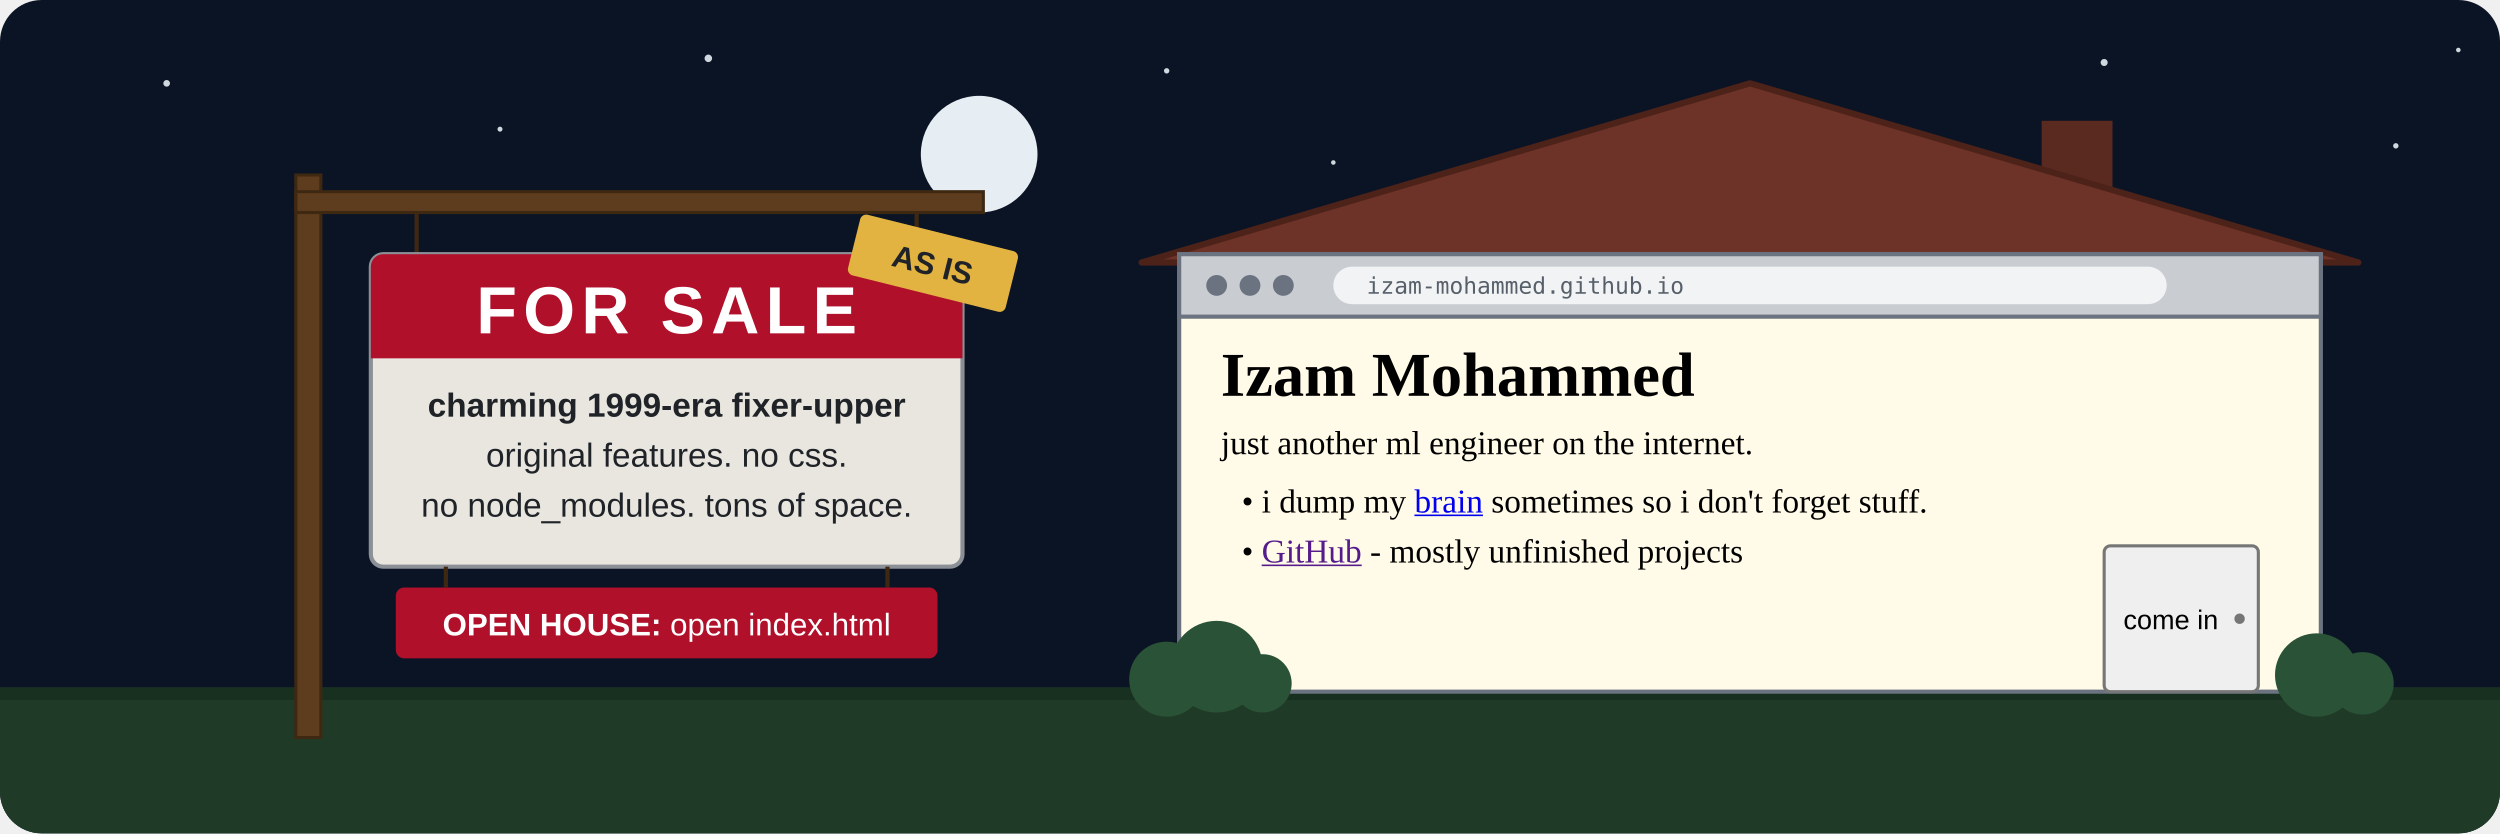
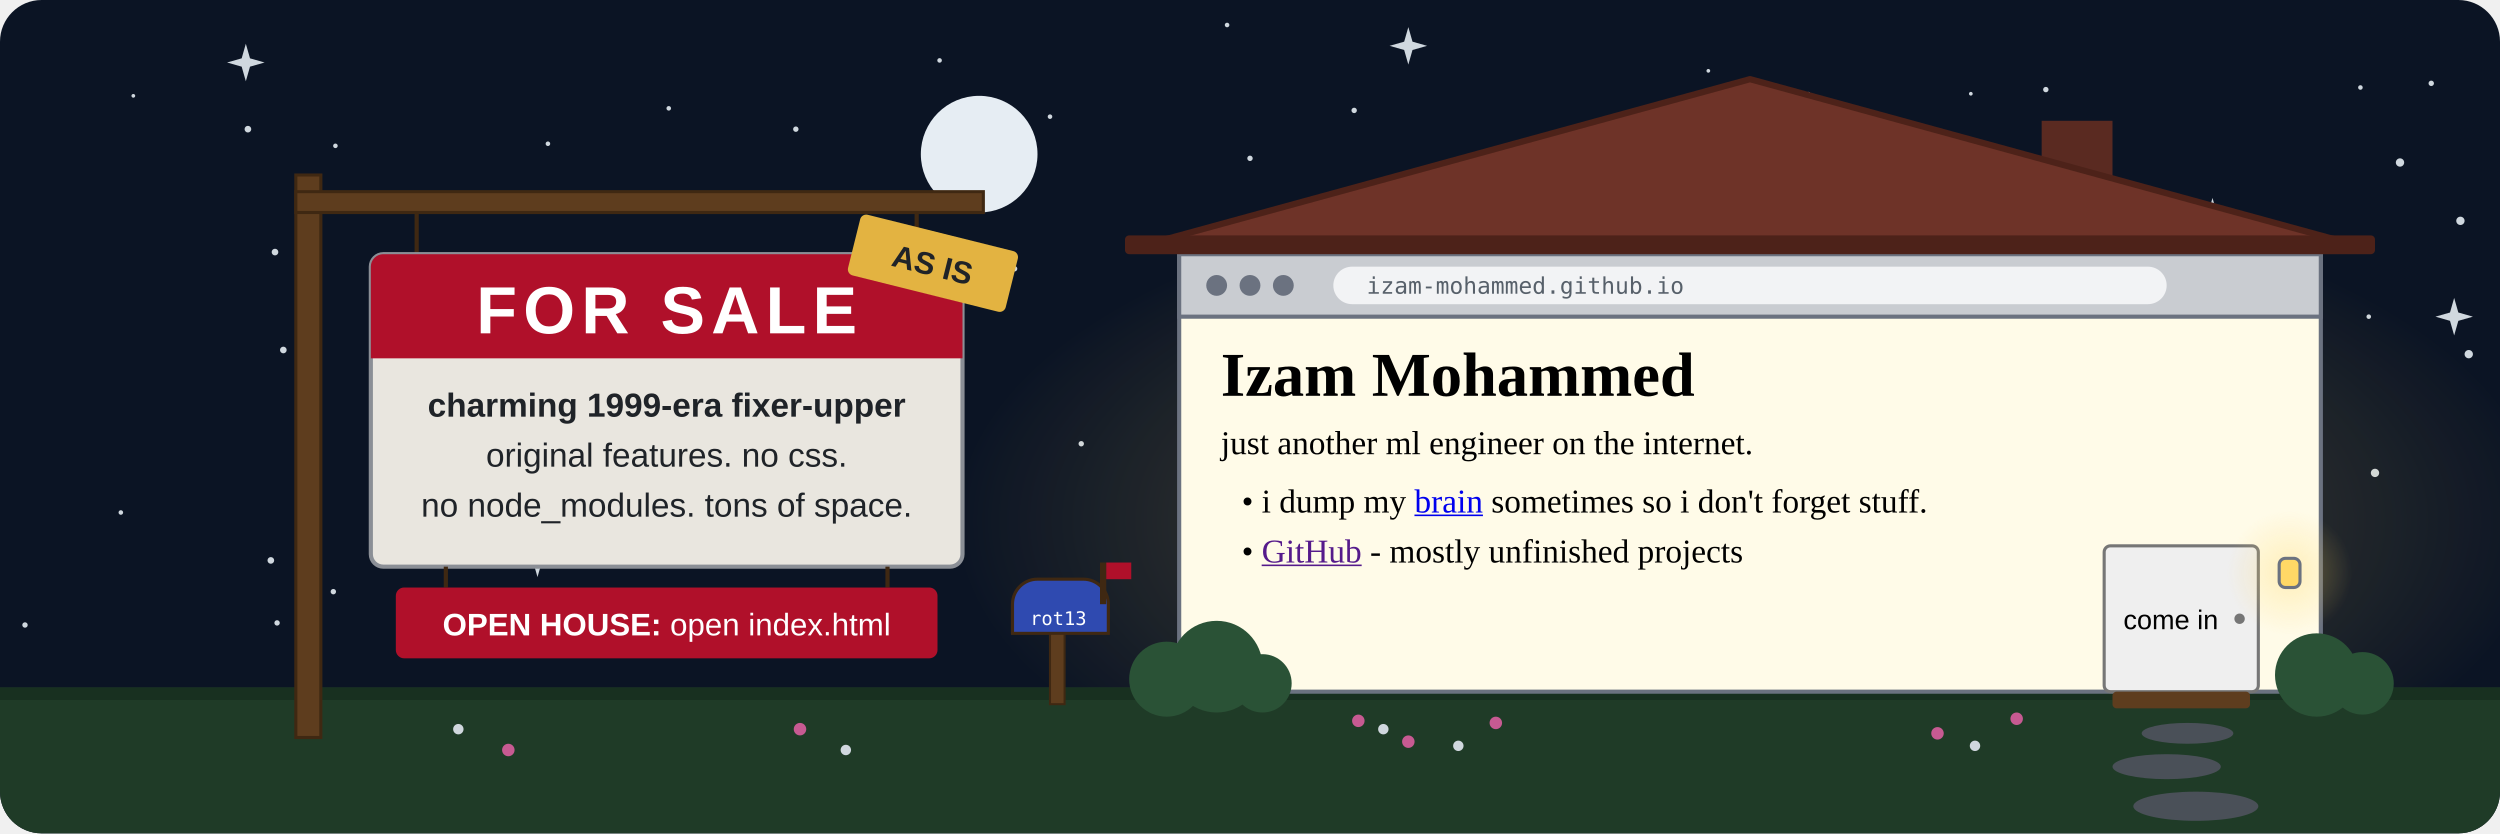
<svg xmlns="http://www.w3.org/2000/svg" viewBox="0 0 1200 400" width="1200" height="400" role="img" aria-labelledby="t d">
  <defs>
    <clipPath id="frame">
      <rect width="1200" height="400" rx="20" />
    </clipPath>
+     <radialGradient id="glow">
+       <stop offset="0" stop-color="#ffd866" stop-opacity="0.35" />
+       <stop offset="1" stop-color="#ffd866" stop-opacity="0" />
+     </radialGradient>
  </defs>
  <g clip-path="url(#frame)">
    <rect width="1200" height="400" fill="#0b1424" />
    <circle cx="470" cy="74" r="28" fill="#e6edf3" />
    <g fill="#ffffff" fill-opacity="0">
      <path d="M290 70 a18 18 0 0 1 30 -12 a24 24 0 0 1 44 6 a16 16 0 0 1 4 30 h-74 a12 12 0 0 1 -4 -24z" />
      <path d="M1110 54 a14 14 0 0 1 24 -9 a19 19 0 0 1 34 5 a12 12 0 0 1 3 23 h-58 a10 10 0 0 1 -3 -19z" />
    </g>
    <g fill="#e6edf3" fill-opacity="0.9">
-       <circle cx="80" cy="40" r="1.6" />
-       <circle cx="240" cy="62" r="1.2" />
-       <circle cx="340" cy="28" r="1.8" />
-       <circle cx="560" cy="34" r="1.3" />
-       <circle cx="640" cy="78" r="1.1" />
-       <circle cx="1010" cy="30" r="1.7" />
-       <circle cx="1150" cy="70" r="1.3" />
-       <circle cx="1180" cy="24" r="1.1" />
-       <circle cx="420" cy="120" r="1.2" />
+       <circle cx="675" cy="87" r="1.1" />
+       <circle cx="820" cy="34" r="0.9" />
+       <circle cx="160" cy="284" r="1.3" />
+       <circle cx="204" cy="197" r="1.3" />
+       <circle cx="130" cy="269" r="1.6" />
+       <circle cx="451" cy="29" r="1.1" />
+       <circle cx="188" cy="232" r="2.0" />
+       <circle cx="868" cy="45" r="0.9" />
+       <circle cx="504" cy="56" r="1.1" />
+       <circle cx="1140" cy="227" r="2.0" />
+       <circle cx="133" cy="299" r="1.3" />
+       <circle cx="265" cy="124" r="1.1" />
+       <circle cx="1152" cy="78" r="2.0" />
+       <circle cx="605" cy="224" r="0.9" />
+       <circle cx="307" cy="286" r="2.0" />
+       <circle cx="253" cy="302" r="1.3" />
+       <circle cx="643" cy="296" r="0.9" />
+       <circle cx="382" cy="62" r="1.3" />
+       <circle cx="1181" cy="106" r="2.0" />
+       <circle cx="774" cy="59" r="1.3" />
+       <circle cx="1133" cy="42" r="1.1" />
+       <circle cx="1167" cy="40" r="1.3" />
+       <circle cx="433" cy="264" r="1.1" />
+       <circle cx="1100" cy="228" r="2.0" />
+       <circle cx="655" cy="248" r="2.0" />
+       <circle cx="940" cy="195" r="2.0" />
+       <circle cx="625" cy="137" r="1.3" />
+       <circle cx="380" cy="134" r="1.1" />
+       <circle cx="1025" cy="185" r="2.0" />
+       <circle cx="931" cy="157" r="1.1" />
+       <circle cx="161" cy="70" r="1.1" />
+       <circle cx="1060" cy="224" r="1.6" />
+       <circle cx="349" cy="185" r="1.1" />
+       <circle cx="323" cy="260" r="1.1" />
+       <circle cx="1185" cy="170" r="2.0" />
+       <circle cx="708" cy="189" r="1.6" />
+       <circle cx="1029" cy="306" r="1.3" />
+       <circle cx="946" cy="45" r="0.9" />
+       <circle cx="203" cy="148" r="0.9" />
+       <circle cx="982" cy="43" r="1.3" />
+       <circle cx="136" cy="168" r="1.6" />
+       <circle cx="802" cy="187" r="1.3" />
+       <circle cx="58" cy="246" r="1.1" />
+       <circle cx="739" cy="96" r="2.0" />
+       <circle cx="251" cy="262" r="1.3" />
+       <circle cx="132" cy="121" r="1.6" />
+       <circle cx="600" cy="76" r="1.3" />
+       <circle cx="519" cy="213" r="1.3" />
+       <circle cx="812" cy="264" r="0.9" />
+       <circle cx="1137" cy="152" r="1.1" />
+       <circle cx="292" cy="230" r="0.9" />
+       <circle cx="862" cy="193" r="1.1" />
+       <circle cx="791" cy="128" r="1.6" />
+       <circle cx="321" cy="52" r="1.1" />
+       <circle cx="487" cy="129" r="1.3" />
+       <circle cx="589" cy="12" r="1.1" />
+       <circle cx="827" cy="214" r="1.6" />
+       <circle cx="998" cy="215" r="2.0" />
+       <circle cx="914" cy="93" r="2.0" />
+       <circle cx="237" cy="184" r="0.9" />
+       <circle cx="119" cy="62" r="1.6" />
+       <circle cx="12" cy="300" r="1.3" />
+       <circle cx="64" cy="46" r="0.9" />
+       <circle cx="437" cy="202" r="0.9" />
+       <circle cx="316" cy="139" r="1.6" />
+       <circle cx="723" cy="318" r="1.1" />
+       <circle cx="757" cy="252" r="1.6" />
+       <circle cx="263" cy="69" r="1.1" />
+       <circle cx="1011" cy="248" r="1.6" />
+       <circle cx="650" cy="53" r="1.3" />
+       <path d="M116 28 l2 -7 l2 7 l7 2 l-7 2 l-2 7 l-2 -7 l-7 -2z" />
+       <path d="M400 148 l2 -7 l2 7 l7 2 l-7 2 l-2 7 l-2 -7 l-7 -2z" />
+       <path d="M674 20 l2 -7 l2 7 l7 2 l-7 2 l-2 7 l-2 -7 l-7 -2z" />
+       <path d="M1060 102 l2 -7 l2 7 l7 2 l-7 2 l-2 7 l-2 -7 l-7 -2z" />
+       <path d="M1176 150 l2 -7 l2 7 l7 2 l-7 2 l-2 7 l-2 -7 l-7 -2z" />
+       <path d="M256 266 l2 -7 l2 7 l7 2 l-7 2 l-2 7 l-2 -7 l-7 -2z" />
    </g>
+     <g fill="none" stroke="#57606a" stroke-width="2" stroke-linecap="round" stroke-opacity="0">
+       <path d="M622 74 q6 -6 12 0 q6 -6 12 0" />
+       <path d="M656 92 q5 -5 10 0 q5 -5 10 0" />
+       <path d="M226 40 q5 -5 10 0 q5 -5 10 0" />
+     </g>
+     <ellipse cx="840" cy="250" rx="380" ry="170" fill="url(#glow)" fill-opacity="1" />
    <rect y="330" width="1200" height="70" fill="#1f3b27" />
    <rect y="330" width="1200" height="6" fill="#183020" />
    <rect x="980" y="58" width="34" height="60" fill="#5a2a21" />
-     <polygon points="548,126 840,40 1132,126" fill="#6e3328" stroke="#4d2219" stroke-width="3" stroke-linejoin="round" />
+     <polygon points="548,118 840,38 1132,118" fill="#6e3328" stroke="#4d2219" stroke-width="3" stroke-linejoin="round" />
    <rect x="566" y="122" width="548" height="210" fill="#fffbe8" stroke="#6b7280" stroke-width="2" />
    <rect x="566" y="122" width="548" height="30" fill="#c9ccd1" stroke="#6b7280" stroke-width="2" />
+     <rect x="540" y="113" width="600" height="9" rx="2" fill="#4d2219" />
    <g fill="#6b7280">
      <circle cx="584" cy="137" r="5" />
      <circle cx="600" cy="137" r="5" />
      <circle cx="616" cy="137" r="5" />
    </g>
    <rect x="640" y="128" width="400" height="18" rx="9" fill="#f2f3f5" />
    <text x="656" y="141" font-family="ui-monospace, SFMono-Regular, Menlo, Consolas, monospace" font-size="11" fill="#57606a">izam-mohammed.github.io</text>
    <g font-family="'Times New Roman', Times, serif" fill="#000000">
      <text x="586" y="190" font-size="30" font-weight="700">Izam Mohammed</text>
      <text x="586" y="218" font-size="16">just another ml engineer on the internet.</text>
      <text x="596" y="246" font-size="16">• i dump my <tspan fill="#0000ee" text-decoration="underline">brain</tspan> sometimes so i don't forget stuff.</text>
      <text x="596" y="270" font-size="16">• <tspan fill="#551a8b" text-decoration="underline">GitHub</tspan> - mostly unfinished projects</text>
    </g>
    <rect x="1010" y="262" width="74" height="70" rx="3" fill="#efefef" stroke="#767676" stroke-width="1.5" />
    <text x="1042" y="302" text-anchor="middle" font-family="Arial, Helvetica, sans-serif" font-size="13" fill="#000000">come in</text>
    <circle cx="1075" cy="297" r="2.5" fill="#767676" />
+     <circle cx="1099" cy="275" r="30" fill="url(#glow)" fill-opacity="1" />
+     <rect x="1094" y="268" width="10" height="14" rx="3" fill="#ffd866" stroke="#6b7280" stroke-width="1.5" />
+     <rect x="1014" y="332" width="66" height="8" rx="2" fill="#5e3d1e" />
+     <g fill="#4a5058">
+       <ellipse cx="1050" cy="352" rx="22" ry="5" />
+       <ellipse cx="1040" cy="368" rx="26" ry="6" />
+       <ellipse cx="1054" cy="387" rx="30" ry="7" />
+     </g>
+     <g fill="#c75a92">
+       <circle cx="652" cy="346" r="3" />
+       <circle cx="676" cy="356" r="3" />
+       <circle cx="718" cy="347" r="3" />
+       <circle cx="930" cy="352" r="3" />
+       <circle cx="968" cy="345" r="3" />
+       <circle cx="244" cy="360" r="3" />
+       <circle cx="384" cy="350" r="3" />
+     </g>
+     <g fill="#d0d7de">
+       <circle cx="664" cy="350" r="2.5" />
+       <circle cx="700" cy="358" r="2.5" />
+       <circle cx="948" cy="358" r="2.5" />
+       <circle cx="220" cy="350" r="2.5" />
+       <circle cx="406" cy="360" r="2.5" />
+     </g>
+     <rect x="504" y="292" width="7" height="46" fill="#5e3d1e" stroke="#3f2812" stroke-width="1" />
+     <path d="M486 304 v-14 a12 12 0 0 1 12 -12 h22 a12 12 0 0 1 12 12 v14 z" fill="#2f4ab0" stroke="#3f2812" stroke-width="1.5" />
+     <rect x="528" y="270" width="3" height="20" fill="#3f2812" />
+     <rect x="531" y="270" width="12" height="8" fill="#b0102a" />
+     <text x="508" y="300" text-anchor="middle" font-family="ui-monospace, SFMono-Regular, Menlo, Consolas, monospace" font-size="9" fill="#ffffff">rot13</text>
    <g fill="#2a5236">
      <circle cx="560" cy="326" r="18" />
      <circle cx="584" cy="320" r="22" />
      <circle cx="606" cy="328" r="14" />
      <circle cx="1112" cy="324" r="20" />
      <circle cx="1134" cy="328" r="15" />
    </g>
    <rect x="142" y="84" width="12" height="270" fill="#5e3d1e" stroke="#3f2812" stroke-width="1.5" />
    <rect x="142" y="92" width="330" height="10" fill="#5e3d1e" stroke="#3f2812" stroke-width="1.5" />
    <g stroke="#3f2812" stroke-width="2">
      <line x1="200" y1="102" x2="200" y2="122" />
      <line x1="440" y1="102" x2="440" y2="122" />
    </g>
    <rect x="178" y="122" width="284" height="150" rx="6" fill="#e9e6df" stroke="#8b8f96" stroke-width="2" />
    <path d="M178 128 a6 6 0 0 1 6 -6 h272 a6 6 0 0 1 6 6 v44 h-284z" fill="#b0102a" />
    <text x="320" y="160" text-anchor="middle" font-family="'Arial Black', 'Helvetica Neue', Arial, sans-serif" font-weight="900" font-size="32" letter-spacing="3" fill="#ffffff">FOR SALE</text>
    <g font-family="'Helvetica Neue', Arial, sans-serif" font-size="16" fill="#1f2328" text-anchor="middle">
      <text x="320" y="200" font-weight="700">charming 1999-era fixer-upper</text>
      <text x="320" y="224">original features. no css.</text>
      <text x="320" y="248">no node_modules. tons of space.</text>
    </g>
    <g transform="rotate(14 450 130)">
      <rect x="408" y="112" width="78" height="30" rx="3" fill="#e3b341" />
      <text x="447" y="133" text-anchor="middle" font-family="'Arial Black', 'Helvetica Neue', Arial, sans-serif" font-weight="900" font-size="15" fill="#1f2328">AS IS</text>
    </g>
    <g stroke="#3f2812" stroke-width="2">
      <line x1="214" y1="272" x2="214" y2="282" />
      <line x1="426" y1="272" x2="426" y2="282" />
    </g>
    <rect x="190" y="282" width="260" height="34" rx="4" fill="#b0102a" />
    <text x="320" y="305" text-anchor="middle" font-family="'Helvetica Neue', Arial, sans-serif" font-size="15" fill="#ffffff">
      <tspan font-weight="800">OPEN HOUSE:</tspan> open index.html</text>
  </g>
</svg>
